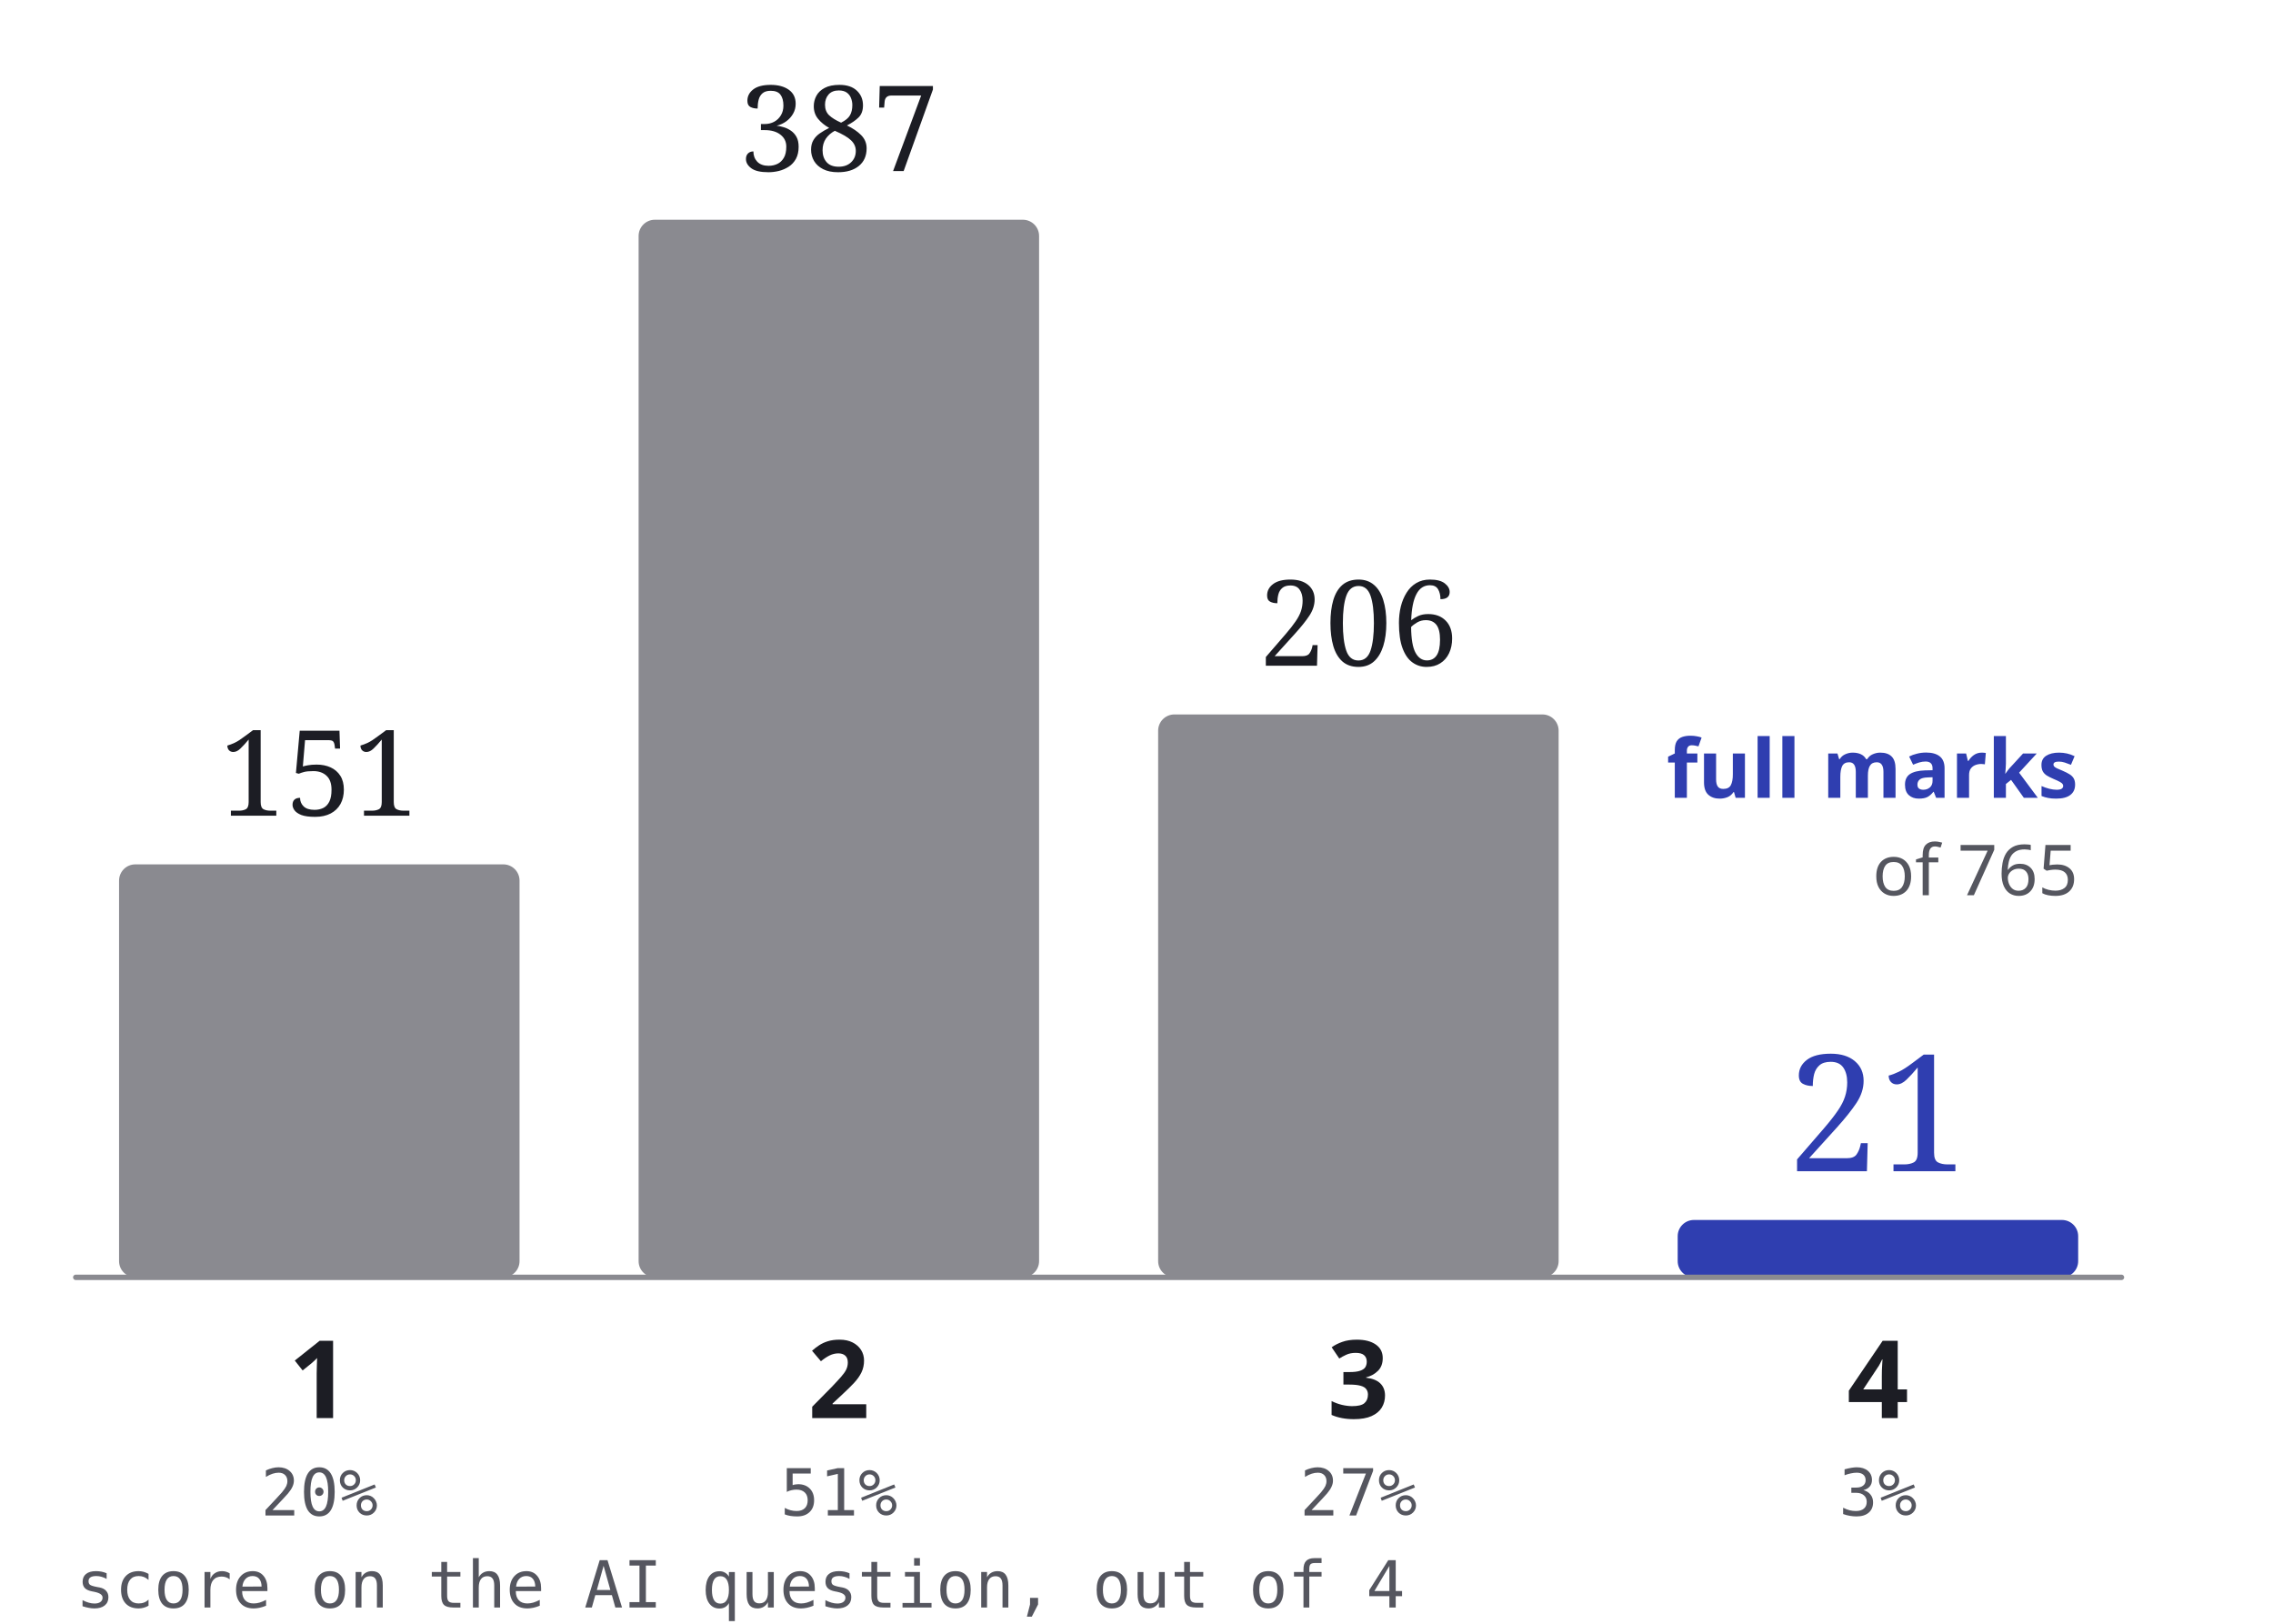
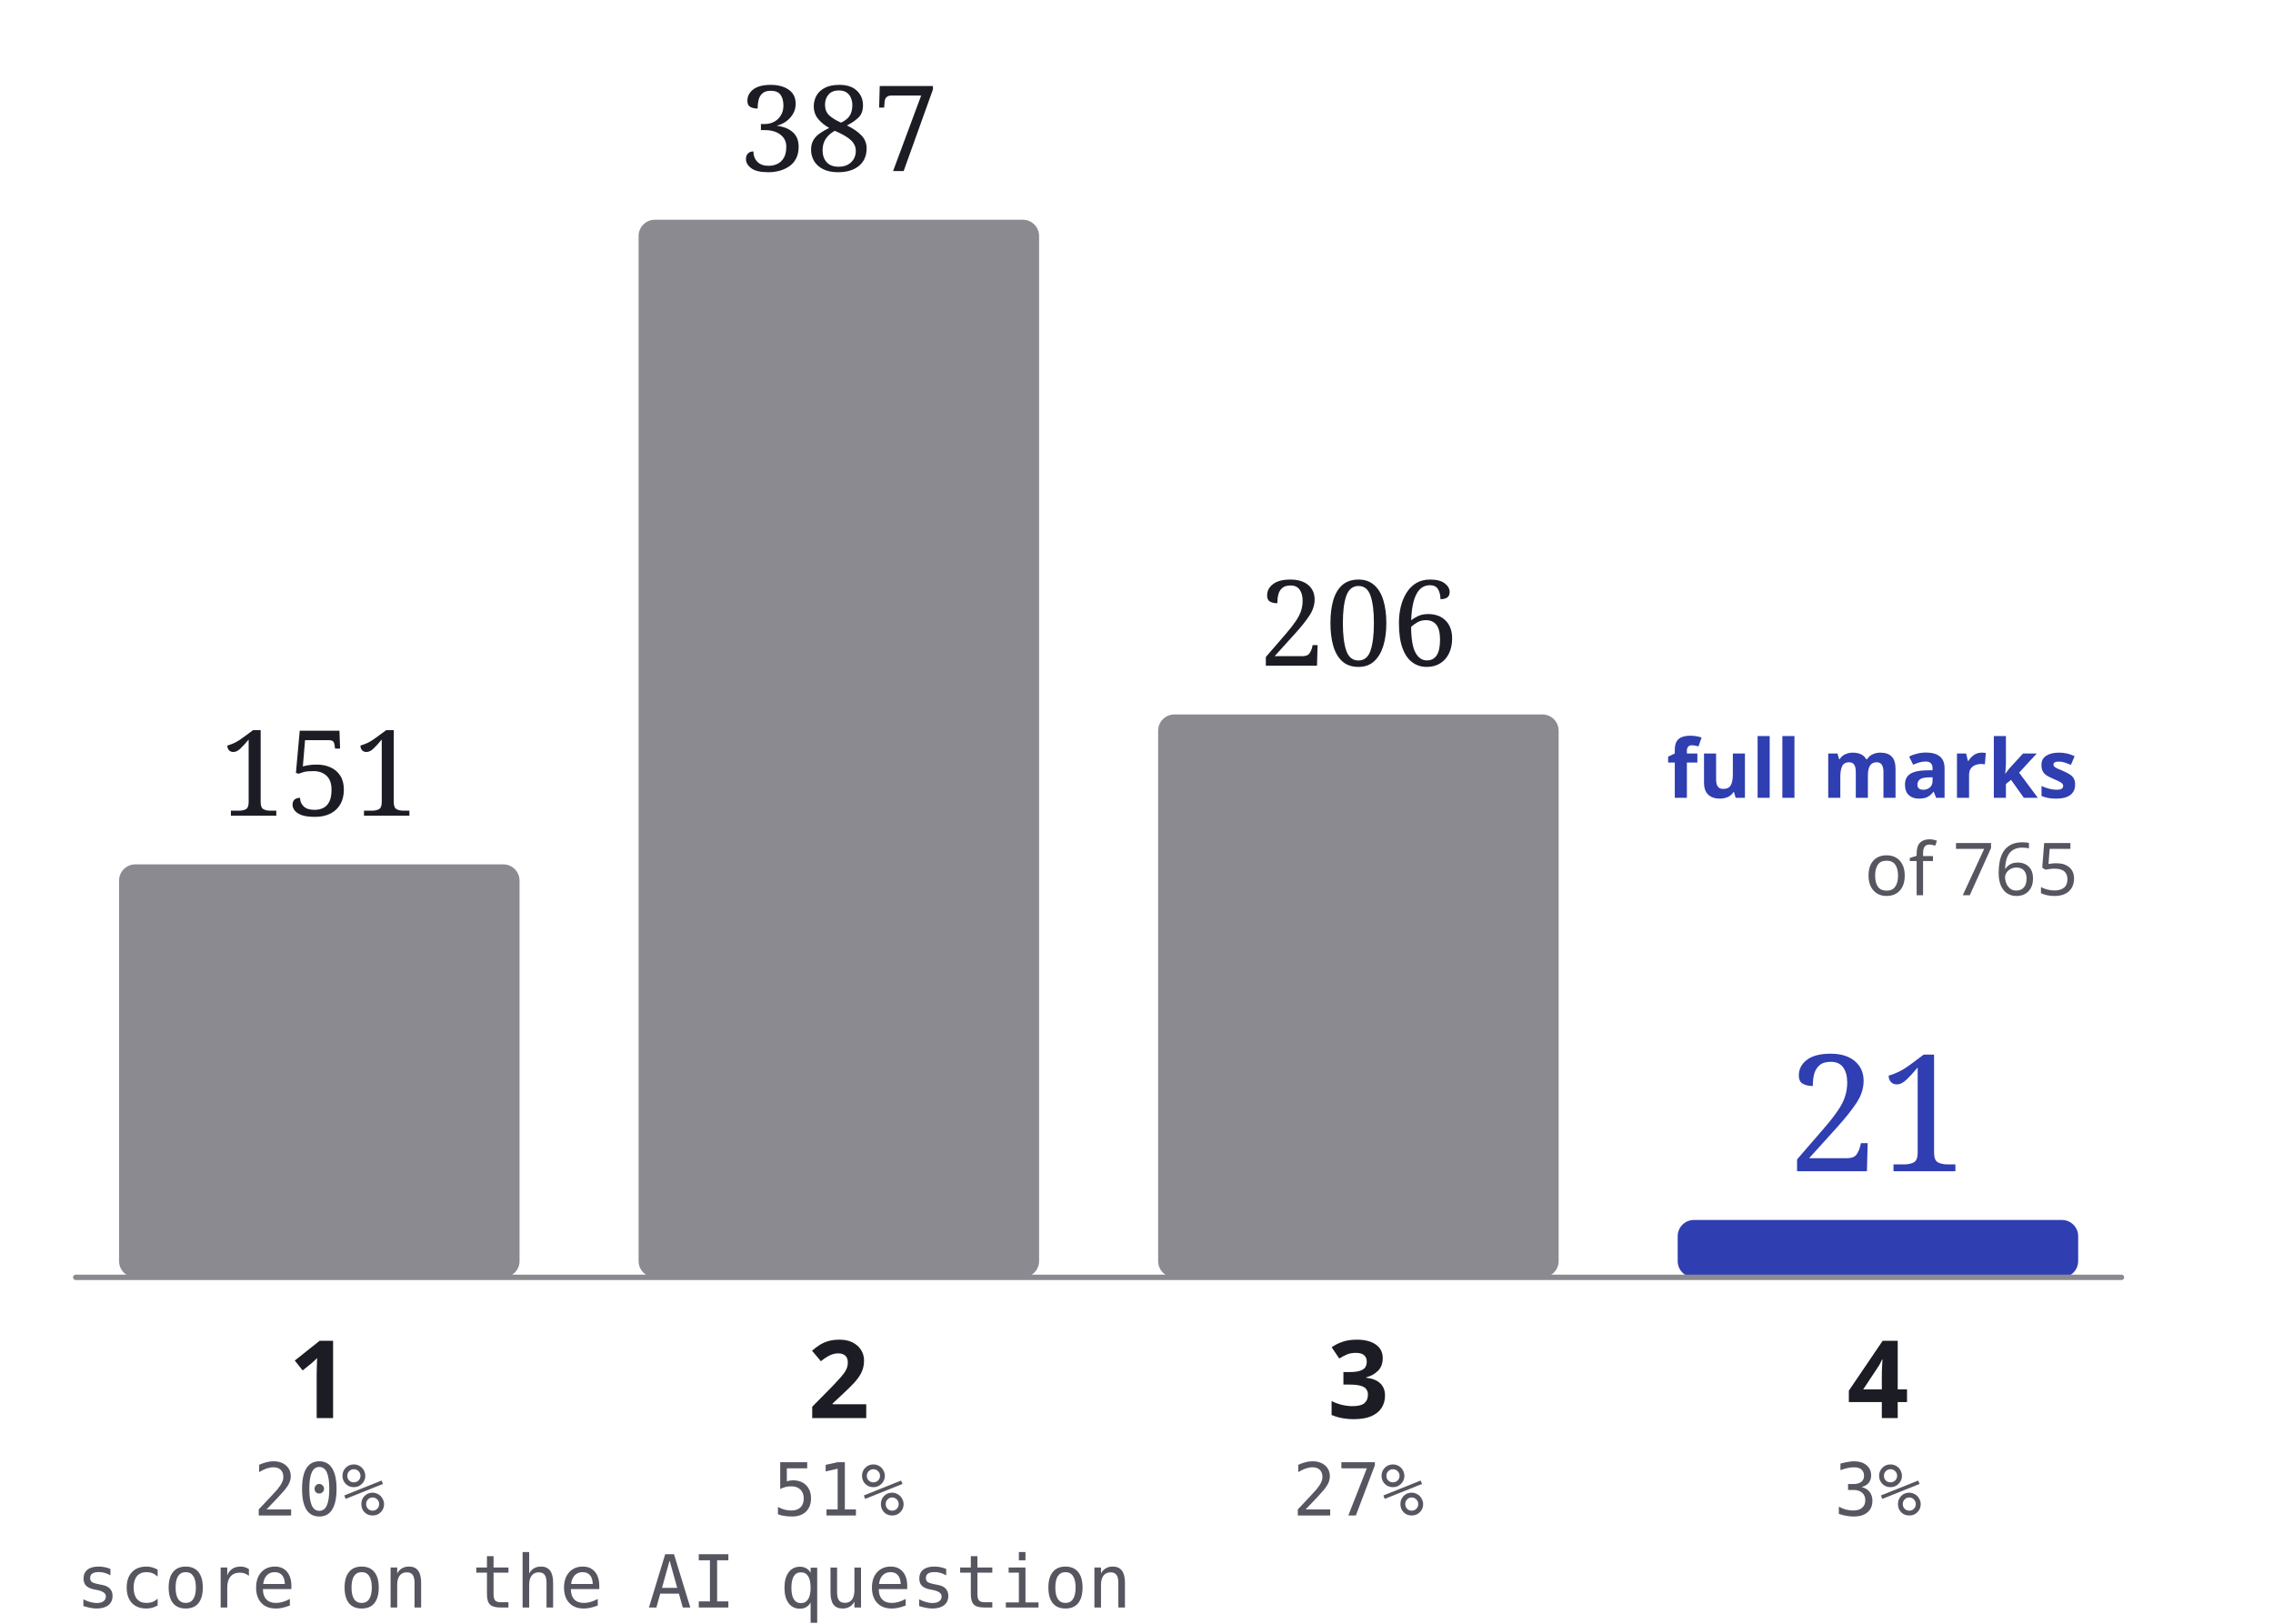
<svg xmlns="http://www.w3.org/2000/svg" width="420" height="300" viewBox="0 0 420 300">
  <g font-family="'Inter Variable', system-ui, sans-serif" font-size="15" fill="#1c1d24">
    <rect x="22" y="159.7" width="74" height="76.3" rx="3" fill="#8a8a90" />
    <text x="59" y="150.7" font-size="22" font-weight="500" text-anchor="middle" fill="#1c1d24" font-family="'Fraunces Variable', 'Iowan Old Style', Georgia, serif">151</text>
    <text x="59" y="262" font-size="20" font-weight="600" text-anchor="middle">1</text>
-     <text x="59" y="280" font-size="12" text-anchor="middle" fill="#55565f" font-family="'Geist Mono Variable', ui-monospace, monospace">20%</text>
+     <text x="59" y="280" font-size="13.5" text-anchor="middle" fill="#55565f" font-family="'Geist Mono Variable', ui-monospace, monospace">20%</text>
    <rect x="118" y="40.6" width="74" height="195.4" rx="3" fill="#8a8a90" />
    <text x="155" y="31.6" font-size="22" font-weight="500" text-anchor="middle" fill="#1c1d24" font-family="'Fraunces Variable', 'Iowan Old Style', Georgia, serif">387</text>
    <text x="155" y="262" font-size="20" font-weight="600" text-anchor="middle">2</text>
-     <text x="155" y="280" font-size="12" text-anchor="middle" fill="#55565f" font-family="'Geist Mono Variable', ui-monospace, monospace">51%</text>
+     <text x="155" y="280" font-size="13.5" text-anchor="middle" fill="#55565f" font-family="'Geist Mono Variable', ui-monospace, monospace">51%</text>
    <rect x="214" y="132" width="74" height="104" rx="3" fill="#8a8a90" />
    <text x="251" y="123" font-size="22" font-weight="500" text-anchor="middle" fill="#1c1d24" font-family="'Fraunces Variable', 'Iowan Old Style', Georgia, serif">206</text>
    <text x="251" y="262" font-size="20" font-weight="600" text-anchor="middle">3</text>
-     <text x="251" y="280" font-size="12" text-anchor="middle" fill="#55565f" font-family="'Geist Mono Variable', ui-monospace, monospace">27%</text>
+     <text x="251" y="280" font-size="13.5" text-anchor="middle" fill="#55565f" font-family="'Geist Mono Variable', ui-monospace, monospace">27%</text>
    <rect x="310" y="225.4" width="74" height="10.6" rx="3" fill="#2f3eb0" />
    <text x="347" y="216.4" font-size="30" font-weight="500" text-anchor="middle" fill="#2f3eb0" font-family="'Fraunces Variable', 'Iowan Old Style', Georgia, serif">21</text>
    <text x="347" y="262" font-size="20" font-weight="600" text-anchor="middle">4</text>
-     <text x="347" y="280" font-size="12" text-anchor="middle" fill="#55565f" font-family="'Geist Mono Variable', ui-monospace, monospace">3%</text>
+     <text x="347" y="280" font-size="13.5" text-anchor="middle" fill="#55565f" font-family="'Geist Mono Variable', ui-monospace, monospace">3%</text>
    <path d="M14 236 L392 236" fill="none" stroke="#8a8a90" stroke-width="1" stroke-linecap="round" />
    <text x="384" y="147.4" font-size="15" font-weight="600" text-anchor="end" fill="#2f3eb0">full marks</text>
-     <text x="384" y="165.4" font-size="13" text-anchor="end" fill="#55565f">of 765</text>
-     <text x="14" y="297" font-size="12" fill="#55565f" font-family="'Geist Mono Variable', ui-monospace, monospace">score on the AI question, out of 4</text>
+     <text x="384" y="165.4" font-size="13.5" text-anchor="end" fill="#55565f">of 765</text>
+     <text x="14" y="297" font-size="13.5" fill="#55565f" font-family="'Geist Mono Variable', ui-monospace, monospace">score on the AI question</text>
  </g>
</svg>
